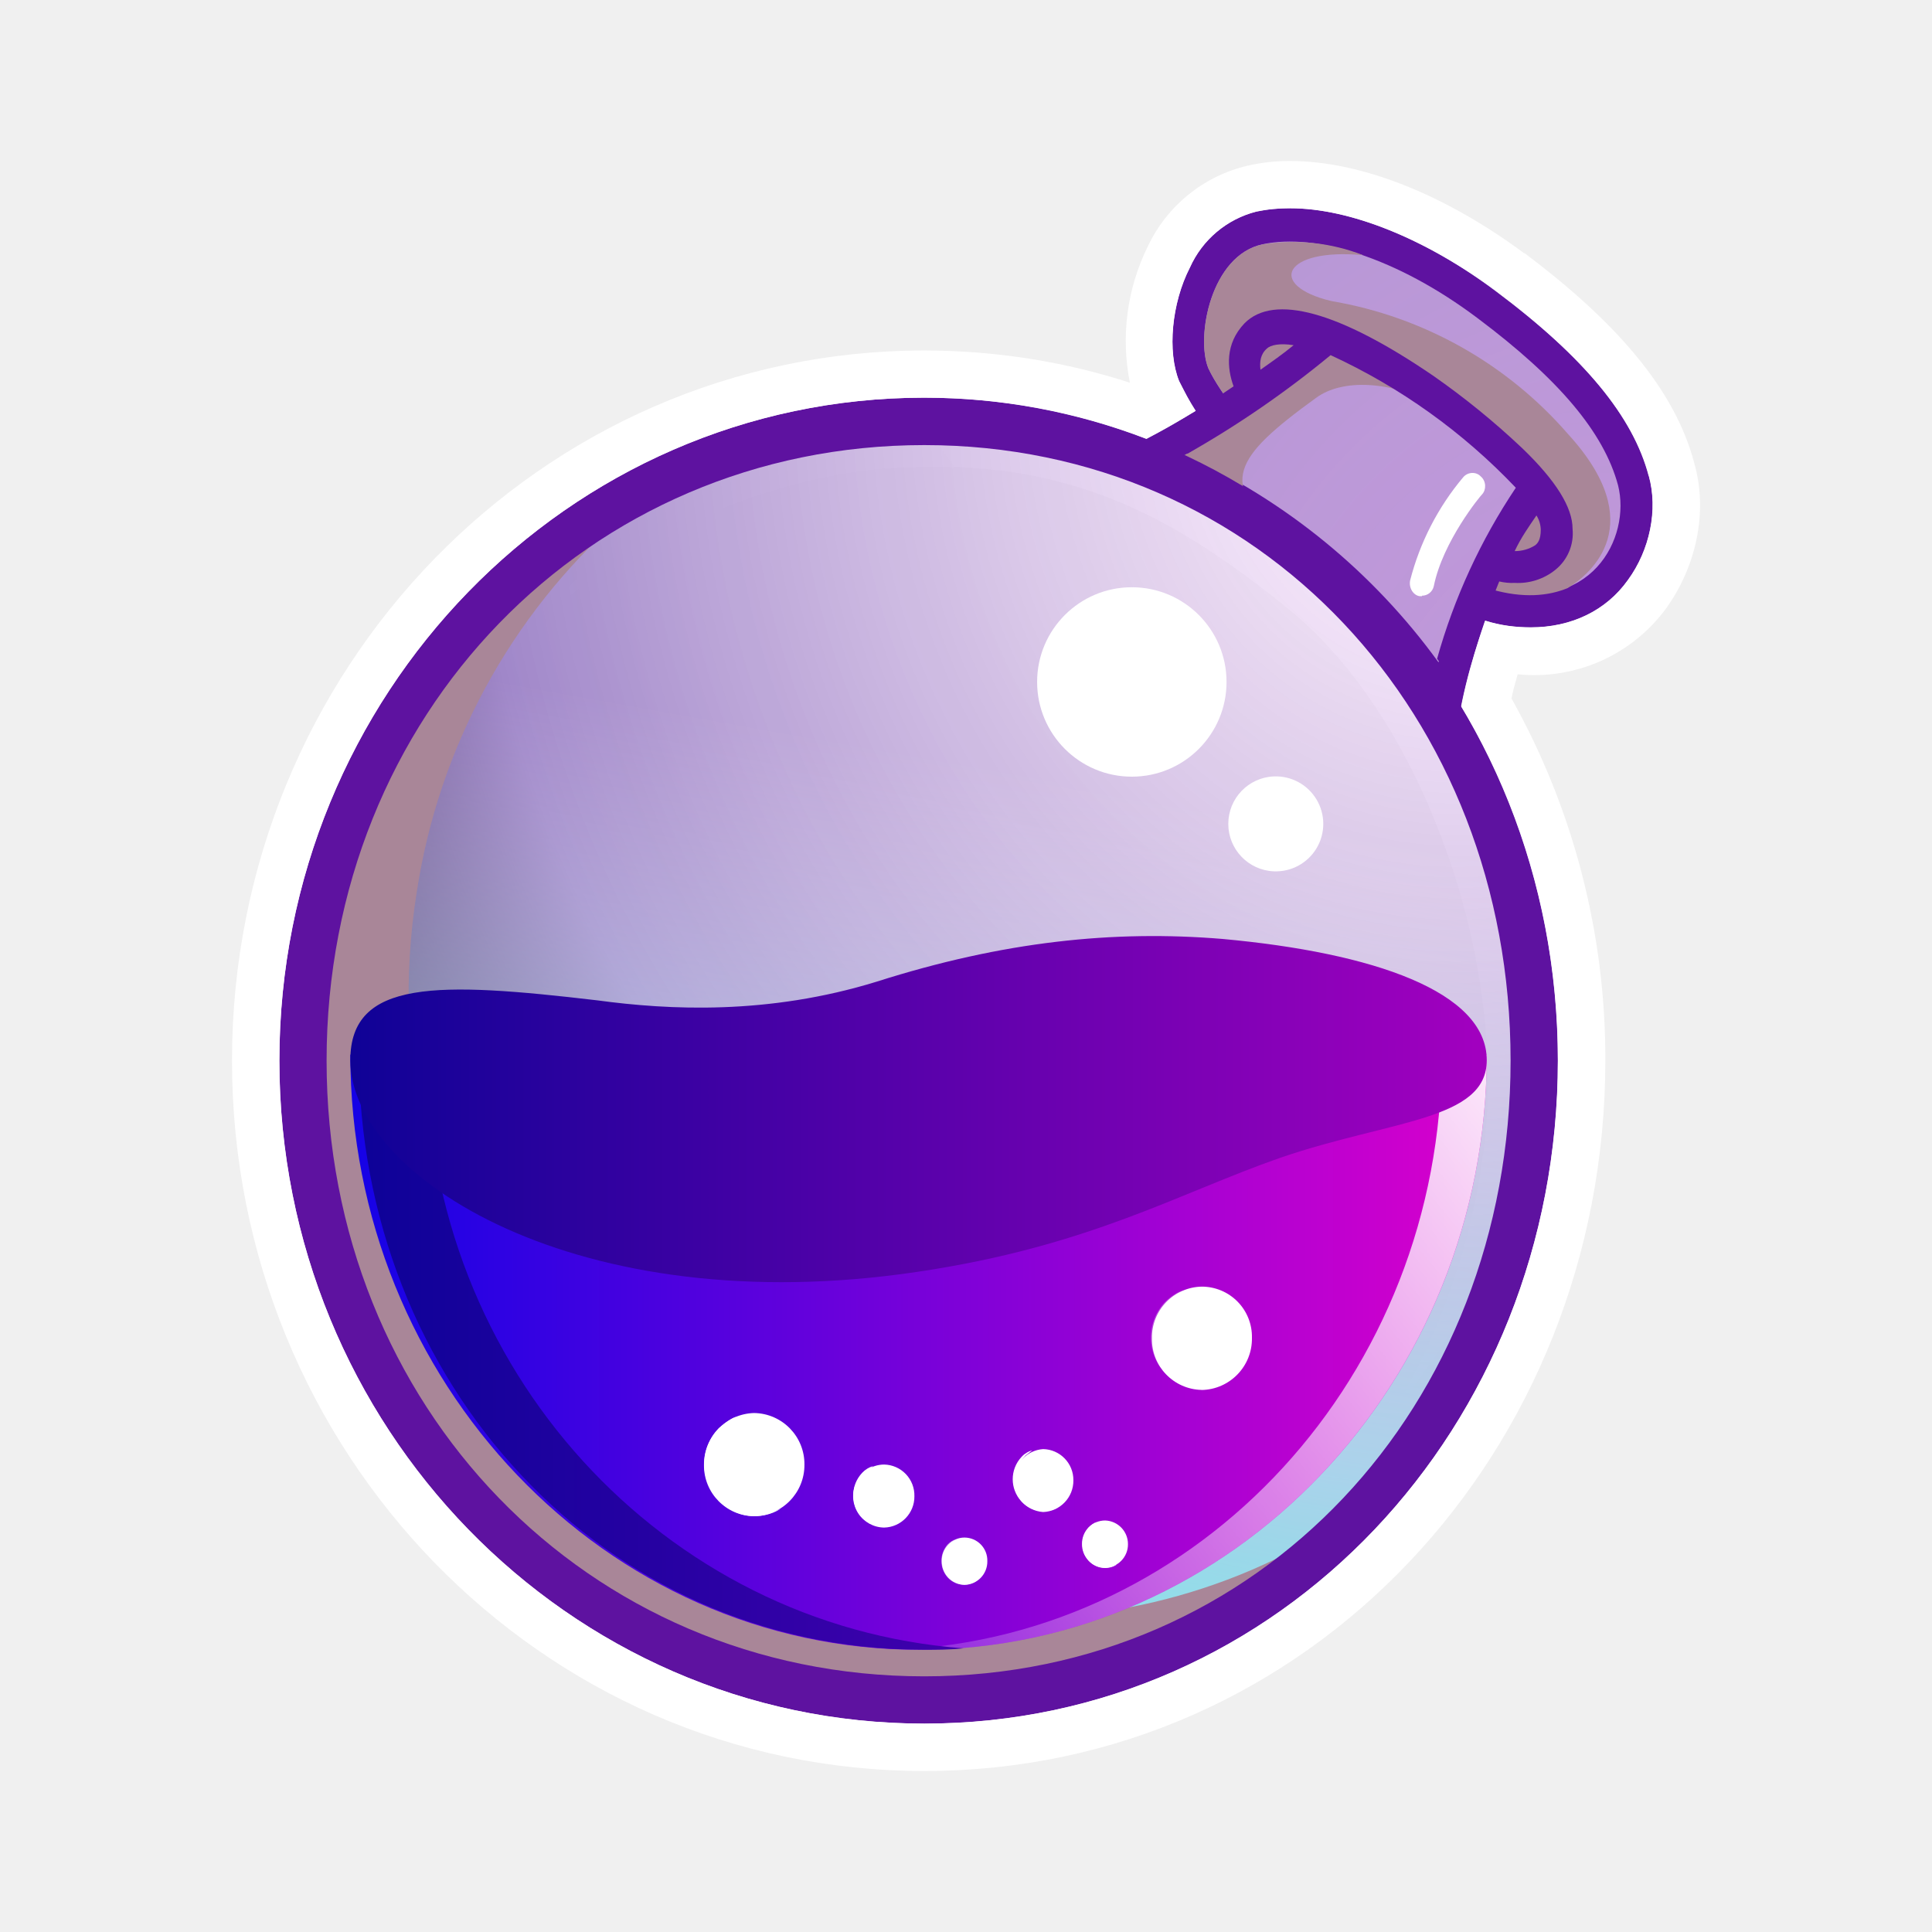
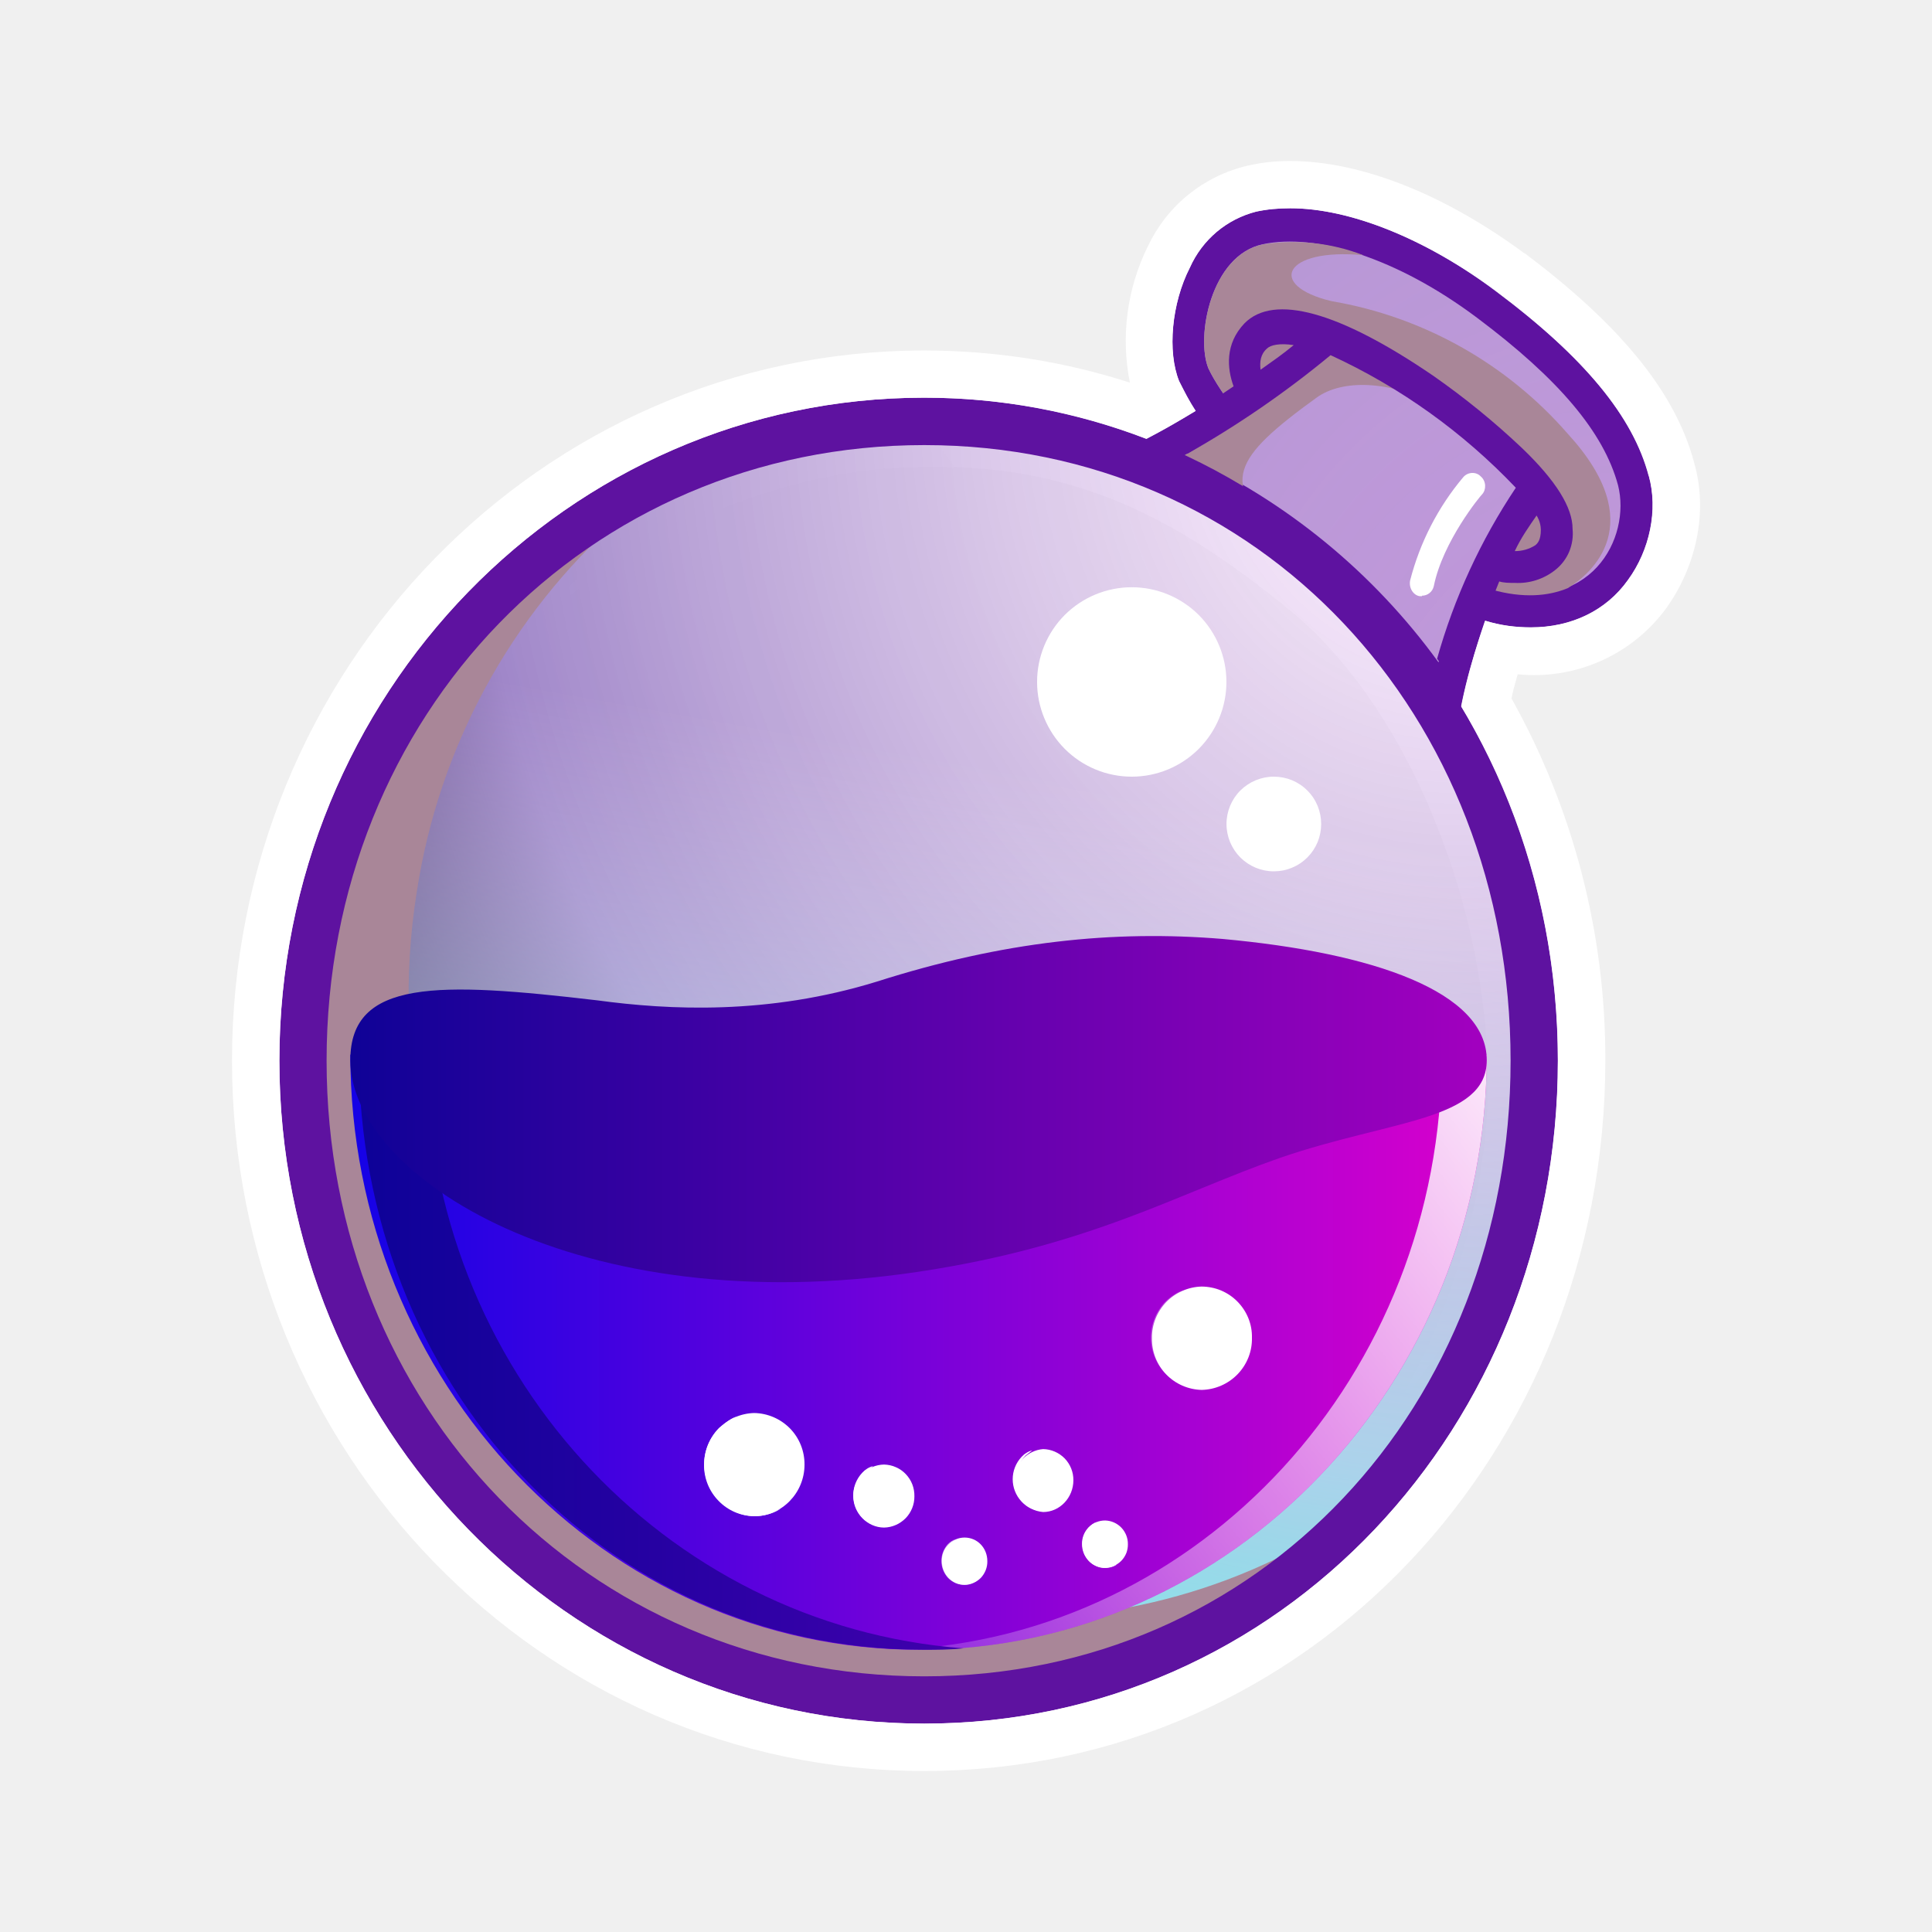
- <svg xmlns="http://www.w3.org/2000/svg" width="24" height="24" fill="none" viewBox="0 0 24 24">
-   <path fill="url(#osmosis__a)" d="M12.689 5.499A7.37 7.37 0 0 0 7.406 6.61l-.054.059c.59-.366 1.436-.688 1.436-.688-2.193 1.312-2.87 2.8-2.87 2.8.852-1.7 3.353-2.895 5.317-2.977 1.965-.083 3.248.512 4.824 1.806 1.564 1.312 2.511 3.982 2.418 6.1-.082 2.118-1.165 3.83-1.165 3.83a10.2 10.2 0 0 0 1.477-2.453c.059-.219.105-.44.134-.682.677-4.236-2.11-8.224-6.234-8.907" />
-   <path fill="#5E12A0" d="M20.481 5.917c-.193-.741-.8-1.477-1.894-2.295-.883-.664-1.823-1.035-2.559-1.035-.153 0-.288.012-.424.041a1.24 1.24 0 0 0-.823.695c-.23.446-.282 1.046-.135 1.41.06.106.117.248.206.371-.718.448-1.124.571-1.176.59a8.07 8.07 0 0 1 4.393 3.716l.013-.17c.041-.459.175-.988.37-1.53.188.06.376.083.564.083.5 0 .935-.206 1.207-.589.27-.37.376-.87.258-1.294z" />
-   <path fill="url(#osmosis__b)" d="M18.529 7.305c1.235.352 1.736-.624 1.571-1.277-.177-.659-.74-1.323-1.747-2.077-1-.752-2.012-1.058-2.665-.917-.647.135-.835 1.153-.677 1.54.071.154.218.378.424.632-.26.176-.507.316-.706.446a8 8 0 0 1 3.141 2.576q.138-.513.353-1 .157.021.306.077" />
-   <path fill="url(#osmosis__c)" d="M11.482 20.953c4.177 0 7.565-3.482 7.565-7.783 0-4.295-3.388-7.782-7.565-7.782-4.176 0-7.564 3.482-7.564 7.782 0 4.295 3.388 7.783 7.564 7.783" />
-   <path fill="#A98698" d="M19.476 5.389A5 5 0 0 0 16.54 3.74c-.812-.193-.594-.664.394-.57a2.4 2.4 0 0 0-1.248-.135c-.646.134-.834 1.153-.676 1.54.071.154.218.377.424.631q-.457.309-.942.57a6.2 6.2 0 0 1 1.413.888c-.76-.664-.595-.97.447-1.724.323-.235.917-.211 1.47.082.559.296 1.207 1.03 1.207 1.03l-.618 1.23.117.04c.393.112.706.083.947-.017.288-.177 1.03-.793 0-1.917" />
-   <path fill="#5E12A0" d="M16.53 4.412a7.5 7.5 0 0 1 2.3 1.647 7.4 7.4 0 0 0-.978 2.124l.295.417c.1-.347.265-.86.477-1.377a.7.7 0 0 0 .193.018c.181.01.36-.047.501-.16a.58.58 0 0 0 .217-.511q.001-.399-.623-1a9.6 9.6 0 0 0-1.112-.905c-1.165-.795-1.976-1.019-2.341-.648-.242.254-.217.558-.135.782-.43.295-.8.507-1.042.648.165.052.312.117.471.188a12.4 12.4 0 0 0 1.776-1.223m2.558 1.992a.35.35 0 0 1 .053.177c0 .129-.041.17-.07.193a.47.47 0 0 1-.254.072c.077-.165.177-.306.27-.442M15.74 4.328c.042-.04.153-.068.33-.04-.136.112-.27.205-.412.305-.012-.099 0-.195.082-.265" />
-   <path fill="url(#osmosis__d)" d="M11.482 20.953c4.177 0 7.565-3.482 7.565-7.782 0-4.295-3.388-7.642-7.565-7.642-4.176 0-7.564 3.341-7.564 7.642 0 4.294 3.388 7.782 7.564 7.782" />
-   <path fill="#A98698" d="M11.43 20c-4.13-.676-6.93-4.67-6.253-8.918a7.76 7.76 0 0 1 2.517-4.636 7.77 7.77 0 0 0-3.682 5.484c-.665 4.247 2.135 8.24 6.253 8.923 2.294.394 4.517-.347 6.154-1.794a7.4 7.4 0 0 1-4.99.942" />
-   <path fill="url(#osmosis__e)" d="M18.469 13.1c0 4.076-3.159 7.394-7.053 7.394-3.888 0-7.064-3.32-7.064-7.394z" />
-   <path fill="url(#osmosis__f)" d="M17.91 13.1c0 3.98-2.998 7.233-6.77 7.394h.277c3.894 0 7.052-3.32 7.052-7.394z" />
-   <path fill="url(#osmosis__g)" d="M4.458 13.1c0 4.076 3.047 7.394 7.011 7.394.177 0 .337 0 .501-.018-3.724-.277-6.67-3.477-6.67-7.376z" />
-   <path fill="url(#osmosis__h)" d="M18.469 13.17c0-.852-1.411-1.335-3.282-1.506-1.354-.112-2.723.03-4.295.53-1.352.417-2.582.353-3.47.233-1.982-.233-3.07-.263-3.07.742 0 1.448 2.823 3.26 7.046 2.63 2.142-.318 3.241-.976 4.507-1.417 1.37-.47 2.564-.46 2.564-1.212" />
-   <path fill="#fff" d="M14.06 9.648a1.176 1.176 0 1 0 0-2.353 1.176 1.176 0 0 0 0 2.353m1.764 1.176a.59.59 0 1 0 0-1.179.59.59 0 0 0 0 1.179" />
-   <path fill="url(#osmosis__i)" d="M17.664 7.406h-.03c-.076-.012-.135-.1-.117-.195.12-.47.346-.91.659-1.282.059-.07.164-.07.218-.011.07.059.07.165.018.222-.018.014-.489.584-.601 1.142a.15.15 0 0 1-.147.118z" />
-   <path fill="#fff" d="M10.983 18.976a.385.385 0 0 0 .376-.389.384.384 0 0 0-.376-.394.385.385 0 0 0-.356.245.39.39 0 0 0 .355.538" />
-   <path fill="#fff" d="M10.764 18.836a.406.406 0 0 1 0-.554l.082-.07a.3.3 0 0 0-.135.083.405.405 0 0 0 0 .558.384.384 0 0 0 .459.065.37.37 0 0 1-.412-.082zm.352-.366a.08.08 0 0 0 .076-.05.082.082 0 0 0-.06-.113.082.082 0 0 0-.098.08c0 .05.036.09.082.09zm1.842.313a.39.39 0 0 0 .376-.395.384.384 0 0 0-.376-.387.392.392 0 0 0 0 .782" />
-   <path fill="#fff" d="M12.74 18.647a.406.406 0 0 1 0-.566l.083-.064a.27.27 0 0 0-.134.082.406.406 0 0 0 0 .553.37.37 0 0 0 .458.072.37.37 0 0 1-.412-.083zm.354-.371c.04 0 .077-.036.077-.082a.08.08 0 0 0-.022-.057.08.08 0 0 0-.055-.027.08.08 0 0 0-.083.082c0 .048.036.084.083.084m-1.112 1.412a.29.29 0 0 0 .283-.295.285.285 0 0 0-.283-.293.27.27 0 0 0-.202.089.28.28 0 0 0-.08.206.29.29 0 0 0 .282.293" />
-   <path fill="url(#osmosis__j)" d="M11.823 19.576a.31.31 0 0 1 0-.418c.01-.018.034-.03.052-.04a.3.3 0 0 0-.1.064.31.31 0 0 0 0 .417.274.274 0 0 0 .352.041.29.29 0 0 1-.311-.064z" />
-   <path fill="#fff" d="M13.729 19.475a.29.29 0 0 0 .283-.294.293.293 0 0 0-.283-.293.287.287 0 0 0-.288.293.29.29 0 0 0 .288.294" />
-   <path fill="#fff" d="M13.564 19.365a.315.315 0 0 1 0-.412.3.3 0 0 1 .059-.047.3.3 0 0 0-.1.069.316.316 0 0 0 0 .412.275.275 0 0 0 .353.048.29.29 0 0 1-.312-.07m.26-.278a.06.06 0 0 0 .035-.1.06.06 0 0 0-.043-.018.06.06 0 0 0-.047.06c0 .035.024.058.054.058m-4.455-.252a.636.636 0 0 0 .625-.641.635.635 0 0 0-.625-.641.64.64 0 0 0-.623.646.63.63 0 0 0 .623.636" />
-   <path fill="#fff" d="M9.016 18.601a.645.645 0 0 1 0-.906.6.6 0 0 1 .136-.1c-.082.029-.147.088-.218.142a.645.645 0 0 0 0 .906.61.61 0 0 0 .764.1.59.59 0 0 1-.682-.142m.571-.6a.137.137 0 0 0 .136-.14.13.13 0 0 0-.039-.098.13.13 0 0 0-.097-.039.13.13 0 0 0-.126.084.1.1 0 0 0-.01.052c0 .082.06.142.136.142m5.34-.735a.637.637 0 0 0 .625-.648.623.623 0 0 0-.624-.636.63.63 0 0 0-.618.643.63.63 0 0 0 .618.64" />
-   <path fill="url(#osmosis__k)" d="M14.565 17.023a.646.646 0 0 1 0-.9.6.6 0 0 1 .135-.1.7.7 0 0 0-.217.14.645.645 0 0 0 0 .906.616.616 0 0 0 .764.095.59.59 0 0 1-.682-.141" />
-   <path fill="#fff" d="M15.147 16.43c.077 0 .136-.06.136-.142a.14.14 0 0 0-.039-.1.14.14 0 0 0-.097-.041.135.135 0 0 0-.136.14.14.14 0 0 0 .038.1.14.14 0 0 0 .098.042" />
-   <path fill="#5E12A0" d="M11.482 4.94c-4.424 0-8.012 3.689-8.012 8.236s3.588 8.236 8.012 8.236c4.423 0 7.87-3.689 7.87-8.236s-3.459-8.236-7.87-8.236m0 15.884c-4.188 0-7.425-3.353-7.425-7.648S7.3 5.529 11.482 5.529c4.176 0 7.283 3.354 7.283 7.647 0 4.295-3.119 7.648-7.283 7.648" />
-   <path fill="#fff" d="M18.941 3.146c1.119.842 1.866 1.683 2.107 2.612.176.618.011 1.295-.347 1.794a2.03 2.03 0 0 1-1.848.824c-.029.105-.059.206-.077.3a9.15 9.15 0 0 1 1.166 4.5c0 4.848-3.683 8.824-8.46 8.824-4.764 0-8.6-3.965-8.6-8.824 0-4.86 3.836-8.822 8.6-8.822.894 0 1.753.141 2.554.4a2.65 2.65 0 0 1 .223-1.694 1.83 1.83 0 0 1 1.236-1.001 2.3 2.3 0 0 1 .53-.059c.922 0 1.976.453 2.91 1.147zm-4.159.177c-.229.446-.281 1.046-.134 1.411q.093.192.206.37-.303.182-.613.348a7.7 7.7 0 0 0-2.764-.512c-4.418 0-8.006 3.688-8.006 8.236 0 4.547 3.588 8.235 8.012 8.235 4.423 0 7.87-3.688 7.87-8.235 0-1.617-.435-3.13-1.2-4.4.065-.336.17-.7.294-1.065.195.06.383.083.571.083.5 0 .935-.206 1.206-.59.27-.37.377-.87.259-1.293-.194-.735-.8-1.47-1.895-2.294-.882-.653-1.822-1.03-2.558-1.03a2 2 0 0 0-.424.042 1.24 1.24 0 0 0-.824.694" />
+ <svg xmlns="http://www.w3.org/2000/svg" width="24" height="24" viewBox="0 0 24 24" fill="none">
+   <path d="M12.689 5.499C10.851 5.188 8.963 5.585 7.406 6.611L7.352 6.67C7.941 6.304 8.788 5.982 8.788 5.982C6.595 7.294 5.918 8.782 5.918 8.782C6.77 7.081 9.271 5.887 11.235 5.805C13.2 5.722 14.483 6.317 16.059 7.611C17.623 8.923 18.57 11.593 18.477 13.711C18.395 15.829 17.312 17.541 17.312 17.541C17.918 16.797 18.415 15.971 18.789 15.088C18.848 14.869 18.895 14.647 18.923 14.405C19.6 10.17 16.812 6.182 12.689 5.499Z" fill="url(#paint0_linear_376_10650)" />
+   <path d="M20.481 5.917C20.288 5.176 19.681 4.44 18.587 3.622C17.704 2.958 16.764 2.587 16.028 2.587C15.875 2.587 15.74 2.599 15.604 2.628C15.424 2.674 15.255 2.761 15.113 2.881C14.97 3.001 14.857 3.152 14.781 3.323C14.552 3.769 14.499 4.369 14.646 4.734C14.705 4.839 14.763 4.981 14.852 5.104C14.134 5.552 13.728 5.675 13.676 5.693C15.547 6.35 17.111 7.673 18.069 9.41L18.082 9.24C18.123 8.781 18.258 8.252 18.452 7.711C18.64 7.77 18.828 7.793 19.017 7.793C19.516 7.793 19.951 7.587 20.223 7.204C20.493 6.834 20.599 6.334 20.481 5.91V5.917Z" fill="#5E12A0" />
+   <path d="M18.529 7.305C19.764 7.657 20.265 6.681 20.1 6.028C19.923 5.369 19.359 4.705 18.353 3.951C17.352 3.199 16.341 2.893 15.688 3.034C15.041 3.169 14.853 4.187 15.011 4.575C15.082 4.728 15.229 4.952 15.435 5.206C15.176 5.382 14.928 5.522 14.729 5.652C15.98 6.226 17.062 7.114 17.87 8.228C17.962 7.886 18.08 7.552 18.223 7.228C18.327 7.242 18.43 7.267 18.529 7.305Z" fill="url(#paint1_radial_376_10650)" />
+   <path d="M11.482 20.953C15.659 20.953 19.047 17.471 19.047 13.17C19.047 8.875 15.659 5.388 11.482 5.388C7.306 5.388 3.918 8.87 3.918 13.17C3.918 17.465 7.306 20.953 11.482 20.953Z" fill="url(#paint2_radial_376_10650)" />
+   <path d="M19.476 5.389C18.717 4.517 17.68 3.935 16.541 3.741C15.729 3.548 15.947 3.077 16.935 3.17C16.538 3.016 16.108 2.97 15.687 3.036C15.041 3.17 14.853 4.189 15.011 4.576C15.082 4.73 15.229 4.953 15.435 5.207C15.131 5.413 14.816 5.603 14.493 5.777C15.001 6.008 15.477 6.307 15.906 6.665C15.146 6.001 15.311 5.695 16.353 4.941C16.676 4.706 17.27 4.73 17.823 5.023C18.382 5.319 19.03 6.053 19.03 6.053L18.412 7.283L18.529 7.324C18.922 7.435 19.235 7.406 19.476 7.306C19.764 7.129 20.505 6.513 19.476 5.389Z" fill="#A98698" />
+   <path d="M16.529 4.412C17.394 4.81 18.174 5.369 18.83 6.059C18.394 6.711 18.064 7.428 17.852 8.183L18.147 8.6C18.248 8.253 18.412 7.741 18.624 7.223C18.683 7.241 18.747 7.241 18.817 7.241C18.998 7.251 19.176 7.194 19.318 7.082C19.395 7.022 19.455 6.943 19.493 6.854C19.53 6.764 19.545 6.667 19.535 6.57C19.536 6.304 19.328 5.971 18.912 5.571C18.564 5.241 18.193 4.939 17.8 4.665C16.635 3.87 15.824 3.646 15.459 4.017C15.217 4.271 15.242 4.575 15.324 4.799C14.894 5.094 14.524 5.306 14.282 5.447C14.447 5.499 14.594 5.564 14.753 5.635C15.38 5.28 15.974 4.871 16.529 4.412ZM19.088 6.404C19.129 6.468 19.141 6.54 19.141 6.581C19.141 6.71 19.1 6.751 19.071 6.774C18.995 6.822 18.907 6.847 18.817 6.846C18.894 6.681 18.994 6.54 19.088 6.404ZM15.741 4.328C15.783 4.287 15.894 4.26 16.071 4.287C15.935 4.4 15.8 4.493 15.659 4.593C15.647 4.494 15.659 4.398 15.741 4.328Z" fill="#5E12A0" />
+   <path d="M11.482 20.953C15.659 20.953 19.047 17.471 19.047 13.171C19.047 8.876 15.659 5.529 11.482 5.529C7.306 5.529 3.918 8.87 3.918 13.171C3.918 17.465 7.306 20.953 11.482 20.953Z" fill="url(#paint3_linear_376_10650)" />
+   <path d="M11.429 20.001C7.3 19.324 4.5 15.33 5.177 11.082C5.449 9.29 6.339 7.65 7.694 6.446C6.715 7.034 5.878 7.829 5.241 8.777C4.605 9.725 4.185 10.801 4.012 11.93C3.347 16.177 6.147 20.171 10.265 20.853C12.559 21.247 14.782 20.506 16.419 19.059C14.918 19.951 13.151 20.284 11.429 20.001Z" fill="#A98698" />
+   <path d="M18.469 13.1C18.469 17.176 15.31 20.494 11.416 20.494C7.528 20.494 4.352 17.175 4.352 13.1H18.469Z" fill="url(#paint4_linear_376_10650)" />
+   <path d="M17.911 13.1C17.911 17.08 14.912 20.333 11.14 20.494H11.417C15.311 20.494 18.469 17.175 18.469 13.1H17.911Z" fill="url(#paint5_linear_376_10650)" />
+   <path d="M4.458 13.1C4.458 17.176 7.505 20.494 11.469 20.494C11.646 20.494 11.806 20.494 11.97 20.476C8.246 20.199 5.299 16.999 5.299 13.1H4.458Z" fill="url(#paint6_linear_376_10650)" />
+   <path d="M18.469 13.17C18.469 12.318 17.058 11.835 15.187 11.664C13.833 11.552 12.464 11.693 10.892 12.194C9.54 12.611 8.31 12.547 7.422 12.427C5.44 12.194 4.352 12.164 4.352 13.169C4.352 14.617 7.175 16.428 11.398 15.8C13.54 15.481 14.639 14.823 15.905 14.382C17.274 13.911 18.469 13.922 18.469 13.17Z" fill="url(#paint7_linear_376_10650)" />
+   <path d="M14.059 9.648C14.371 9.648 14.67 9.524 14.891 9.303C15.111 9.082 15.235 8.783 15.235 8.471C15.235 8.159 15.111 7.86 14.891 7.639C14.67 7.419 14.371 7.295 14.059 7.295C13.747 7.295 13.448 7.419 13.227 7.639C13.007 7.86 12.883 8.159 12.883 8.471C12.883 8.783 13.007 9.082 13.227 9.303C13.448 9.524 13.747 9.648 14.059 9.648ZM15.824 10.824C15.902 10.824 15.978 10.809 16.049 10.779C16.121 10.75 16.186 10.706 16.24 10.652C16.295 10.597 16.338 10.532 16.368 10.461C16.397 10.389 16.412 10.313 16.412 10.236C16.412 10.159 16.397 10.082 16.368 10.011C16.338 9.939 16.295 9.874 16.24 9.82C16.186 9.765 16.121 9.722 16.049 9.692C15.978 9.663 15.902 9.648 15.824 9.648C15.668 9.648 15.519 9.71 15.408 9.82C15.298 9.93 15.236 10.08 15.236 10.236C15.236 10.392 15.298 10.541 15.408 10.652C15.519 10.762 15.668 10.824 15.824 10.824Z" fill="white" />
+   <path d="M17.664 7.406H17.635C17.558 7.394 17.499 7.306 17.517 7.211C17.638 6.74 17.863 6.301 18.176 5.929C18.235 5.859 18.34 5.859 18.394 5.918C18.464 5.977 18.464 6.083 18.412 6.14C18.394 6.154 17.923 6.724 17.811 7.282C17.803 7.316 17.785 7.346 17.758 7.367C17.731 7.389 17.698 7.4 17.664 7.4V7.406Z" fill="url(#paint8_linear_376_10650)" />
+   <path d="M10.983 18.976C11.084 18.974 11.18 18.931 11.251 18.859C11.321 18.786 11.36 18.689 11.359 18.587C11.36 18.537 11.351 18.486 11.333 18.439C11.315 18.392 11.287 18.349 11.252 18.312C11.218 18.276 11.176 18.246 11.129 18.226C11.083 18.205 11.033 18.195 10.983 18.193C10.931 18.194 10.881 18.205 10.834 18.225C10.788 18.245 10.745 18.274 10.71 18.311C10.674 18.348 10.646 18.391 10.627 18.438C10.608 18.486 10.599 18.536 10.6 18.587C10.6 18.799 10.777 18.976 10.983 18.976Z" fill="white" />
+   <path d="M10.764 18.835C10.694 18.76 10.655 18.662 10.655 18.559C10.655 18.456 10.694 18.358 10.764 18.282L10.846 18.212C10.794 18.226 10.747 18.255 10.711 18.295C10.64 18.37 10.6 18.47 10.6 18.574C10.6 18.678 10.64 18.778 10.711 18.853C10.77 18.913 10.847 18.951 10.93 18.962C11.012 18.974 11.097 18.958 11.17 18.918C11.101 18.947 11.025 18.955 10.951 18.941C10.878 18.926 10.81 18.889 10.758 18.835H10.764ZM11.116 18.47C11.133 18.47 11.149 18.466 11.162 18.456C11.175 18.448 11.186 18.435 11.192 18.42C11.199 18.404 11.2 18.388 11.197 18.372C11.194 18.356 11.186 18.341 11.175 18.33C11.163 18.318 11.148 18.311 11.132 18.307C11.116 18.304 11.1 18.306 11.085 18.312C11.07 18.318 11.057 18.329 11.048 18.342C11.039 18.356 11.034 18.372 11.034 18.388C11.034 18.436 11.07 18.477 11.116 18.477V18.47ZM12.958 18.783C13.164 18.783 13.334 18.605 13.334 18.388C13.335 18.287 13.296 18.19 13.226 18.117C13.155 18.045 13.059 18.003 12.958 18.001C12.86 18.009 12.769 18.054 12.702 18.126C12.635 18.199 12.598 18.294 12.598 18.392C12.598 18.491 12.635 18.585 12.702 18.658C12.769 18.73 12.86 18.775 12.958 18.783Z" fill="white" />
+   <path d="M12.741 18.647C12.668 18.571 12.626 18.469 12.626 18.364C12.626 18.258 12.668 18.157 12.741 18.081L12.823 18.017C12.771 18.03 12.725 18.059 12.689 18.099C12.619 18.174 12.58 18.273 12.58 18.375C12.58 18.478 12.619 18.577 12.689 18.652C12.746 18.714 12.822 18.756 12.905 18.768C12.989 18.781 13.074 18.765 13.147 18.724C13.078 18.753 13.002 18.761 12.928 18.746C12.855 18.732 12.788 18.695 12.735 18.641L12.741 18.647ZM13.094 18.276C13.135 18.276 13.171 18.24 13.171 18.194C13.171 18.173 13.163 18.153 13.149 18.137C13.134 18.122 13.115 18.112 13.094 18.11C13.072 18.11 13.051 18.119 13.036 18.134C13.02 18.149 13.011 18.171 13.011 18.192C13.011 18.24 13.047 18.276 13.094 18.276ZM11.982 19.688C12.02 19.688 12.057 19.68 12.092 19.664C12.127 19.649 12.158 19.627 12.185 19.6C12.211 19.572 12.231 19.54 12.245 19.505C12.259 19.469 12.266 19.431 12.265 19.393C12.265 19.229 12.141 19.1 11.982 19.1C11.944 19.1 11.906 19.108 11.872 19.123C11.837 19.138 11.806 19.161 11.78 19.189C11.753 19.216 11.732 19.248 11.719 19.283C11.705 19.319 11.699 19.357 11.7 19.395C11.7 19.552 11.824 19.688 11.982 19.688Z" fill="white" />
+   <path d="M11.822 19.576C11.771 19.518 11.742 19.444 11.742 19.367C11.742 19.29 11.771 19.216 11.822 19.158C11.834 19.14 11.857 19.128 11.875 19.117C11.837 19.131 11.803 19.153 11.774 19.182C11.723 19.239 11.694 19.313 11.694 19.39C11.694 19.467 11.723 19.542 11.774 19.599C11.819 19.646 11.879 19.677 11.943 19.684C12.008 19.692 12.073 19.676 12.127 19.64C12.075 19.661 12.017 19.666 11.962 19.655C11.906 19.643 11.855 19.616 11.816 19.576H11.822Z" fill="url(#paint9_linear_376_10650)" />
+   <path d="M13.729 19.475C13.767 19.474 13.804 19.466 13.839 19.451C13.873 19.436 13.905 19.414 13.931 19.387C13.957 19.36 13.978 19.327 13.992 19.292C14.005 19.257 14.012 19.219 14.011 19.181C14.012 19.105 13.982 19.032 13.93 18.977C13.877 18.922 13.805 18.89 13.729 18.888C13.69 18.888 13.652 18.895 13.617 18.91C13.582 18.925 13.55 18.947 13.523 18.974C13.496 19.001 13.475 19.034 13.461 19.069C13.447 19.105 13.44 19.143 13.441 19.181C13.441 19.346 13.569 19.475 13.729 19.475Z" fill="white" />
+   <path d="M13.564 19.365C13.515 19.307 13.488 19.234 13.488 19.159C13.488 19.083 13.515 19.01 13.564 18.953C13.581 18.935 13.601 18.919 13.623 18.906C13.585 18.921 13.551 18.945 13.523 18.975C13.473 19.032 13.446 19.105 13.446 19.181C13.446 19.256 13.473 19.329 13.523 19.387C13.566 19.435 13.626 19.467 13.69 19.476C13.755 19.484 13.821 19.47 13.876 19.435C13.822 19.455 13.765 19.459 13.709 19.447C13.654 19.434 13.603 19.406 13.564 19.365ZM13.823 19.087C13.838 19.086 13.851 19.079 13.861 19.068C13.87 19.057 13.876 19.043 13.876 19.028C13.876 19.013 13.869 18.998 13.858 18.986C13.847 18.976 13.832 18.969 13.816 18.969C13.803 18.972 13.791 18.98 13.782 18.991C13.774 19.002 13.769 19.016 13.77 19.03C13.77 19.064 13.793 19.087 13.823 19.087ZM9.369 18.835C9.711 18.835 9.994 18.547 9.994 18.194C9.995 18.026 9.931 17.865 9.814 17.745C9.696 17.625 9.537 17.556 9.369 17.553C9.201 17.557 9.042 17.628 8.926 17.749C8.809 17.869 8.745 18.031 8.746 18.199C8.745 18.366 8.81 18.526 8.927 18.645C9.043 18.765 9.202 18.832 9.369 18.835Z" fill="white" />
+   <path d="M9.016 18.601C8.897 18.481 8.83 18.318 8.83 18.148C8.83 17.979 8.897 17.816 9.016 17.695C9.056 17.655 9.102 17.621 9.152 17.595C9.07 17.624 9.005 17.683 8.934 17.737C8.815 17.857 8.748 18.02 8.748 18.19C8.748 18.359 8.815 18.522 8.934 18.642C9.14 18.854 9.451 18.895 9.698 18.743C9.584 18.795 9.457 18.809 9.334 18.784C9.211 18.758 9.1 18.694 9.016 18.601ZM9.587 18.002C9.605 18.001 9.624 17.997 9.64 17.99C9.657 17.983 9.672 17.973 9.685 17.959C9.698 17.946 9.707 17.931 9.714 17.914C9.721 17.896 9.724 17.878 9.723 17.86C9.723 17.842 9.72 17.824 9.713 17.808C9.707 17.791 9.697 17.776 9.684 17.763C9.671 17.75 9.656 17.741 9.64 17.734C9.623 17.727 9.605 17.724 9.587 17.724C9.569 17.724 9.551 17.727 9.535 17.734C9.518 17.741 9.503 17.75 9.49 17.763C9.478 17.776 9.468 17.791 9.461 17.808C9.454 17.824 9.451 17.842 9.451 17.86C9.451 17.942 9.51 18.002 9.587 18.002ZM14.928 17.266C15.097 17.262 15.257 17.192 15.374 17.071C15.491 16.95 15.556 16.787 15.552 16.618C15.554 16.535 15.539 16.453 15.508 16.376C15.477 16.299 15.431 16.229 15.373 16.17C15.315 16.11 15.246 16.064 15.169 16.031C15.093 15.999 15.011 15.983 14.928 15.982C14.761 15.986 14.602 16.056 14.486 16.176C14.371 16.297 14.307 16.458 14.31 16.625C14.308 16.792 14.371 16.953 14.487 17.073C14.603 17.193 14.761 17.262 14.928 17.266Z" fill="white" />
+   <path d="M14.565 17.023C14.448 16.902 14.382 16.741 14.382 16.573C14.382 16.404 14.448 16.243 14.565 16.122C14.604 16.083 14.65 16.049 14.7 16.023C14.619 16.056 14.545 16.104 14.483 16.163C14.364 16.284 14.297 16.447 14.297 16.616C14.297 16.786 14.364 16.949 14.483 17.069C14.688 17.275 15 17.316 15.247 17.164C15.133 17.216 15.005 17.23 14.883 17.205C14.76 17.179 14.649 17.116 14.565 17.023Z" fill="url(#paint10_linear_376_10650)" />
+   <path d="M15.147 16.429C15.224 16.429 15.283 16.37 15.283 16.288C15.283 16.27 15.28 16.252 15.274 16.234C15.267 16.217 15.257 16.202 15.244 16.189C15.232 16.175 15.217 16.165 15.2 16.158C15.183 16.151 15.165 16.147 15.147 16.146C15.07 16.146 15.011 16.206 15.011 16.288C15.01 16.306 15.013 16.324 15.02 16.341C15.027 16.358 15.036 16.374 15.049 16.387C15.062 16.4 15.077 16.411 15.094 16.418C15.111 16.425 15.128 16.429 15.147 16.429Z" fill="white" />
+   <path d="M11.482 4.94C7.058 4.94 3.47 8.629 3.47 13.176C3.47 17.723 7.058 21.412 11.482 21.412C15.905 21.412 19.352 17.723 19.352 13.176C19.352 8.629 15.893 4.94 11.482 4.94ZM11.482 20.824C7.294 20.824 4.057 17.471 4.057 13.176C4.057 8.881 7.299 5.529 11.482 5.529C15.658 5.529 18.765 8.883 18.765 13.176C18.765 17.471 15.646 20.824 11.482 20.824Z" fill="#5E12A0" />
+   <path d="M18.941 3.146C20.06 3.988 20.806 4.829 21.048 5.758C21.224 6.376 21.059 7.053 20.701 7.552C20.492 7.839 20.211 8.066 19.887 8.21C19.563 8.355 19.206 8.412 18.853 8.376C18.825 8.481 18.794 8.582 18.776 8.676C19.545 10.05 19.947 11.6 19.942 13.176C19.942 18.024 16.259 22 11.482 22C6.718 22 2.882 18.035 2.882 13.176C2.882 8.317 6.718 4.354 11.482 4.354C12.376 4.354 13.235 4.495 14.036 4.753C13.921 4.18 14 3.584 14.259 3.06C14.377 2.811 14.548 2.591 14.762 2.418C14.976 2.245 15.226 2.122 15.495 2.059C15.67 2.018 15.842 2 16.024 2C16.947 2 18.001 2.453 18.936 3.147L18.941 3.146ZM14.782 3.323C14.553 3.769 14.501 4.369 14.648 4.734C14.71 4.862 14.778 4.986 14.854 5.105C14.652 5.226 14.448 5.341 14.241 5.452C13.359 5.113 12.422 4.939 11.477 4.94C7.059 4.94 3.471 8.628 3.471 13.176C3.471 17.723 7.059 21.411 11.482 21.411C15.906 21.411 19.353 17.723 19.353 13.176C19.353 11.559 18.918 10.046 18.153 8.776C18.218 8.44 18.323 8.076 18.447 7.711C18.642 7.77 18.83 7.794 19.018 7.794C19.518 7.794 19.953 7.588 20.224 7.205C20.495 6.834 20.601 6.335 20.483 5.911C20.289 5.176 19.682 4.44 18.588 3.617C17.706 2.964 16.766 2.587 16.03 2.587C15.876 2.587 15.742 2.6 15.606 2.629C15.425 2.675 15.257 2.761 15.114 2.881C14.972 3.002 14.858 3.153 14.782 3.323Z" fill="white" />
  <defs>
-     <linearGradient id="osmosis__a" x1="18.039" x2="7.815" y1="6.094" y2="13.799" gradientUnits="userSpaceOnUse">
-       <stop offset=".29" stop-color="#fff" />
-       <stop offset=".78" stop-color="#fff" stop-opacity="0" />
+     <linearGradient id="paint0_linear_376_10650" x1="18.039" y1="6.094" x2="7.815" y2="13.799" gradientUnits="userSpaceOnUse">
+       <stop offset="0.29" stop-color="white" />
+       <stop offset="0.78" stop-color="white" stop-opacity="0" />
    </linearGradient>
-     <linearGradient id="osmosis__d" x1="10.539" x2="14.086" y1="21.855" y2="2.053" gradientUnits="userSpaceOnUse">
+     <radialGradient id="paint1_radial_376_10650" cx="0" cy="0" r="1" gradientUnits="userSpaceOnUse" gradientTransform="translate(20.1814 10.2283) scale(20.4203 23.808)">
+       <stop stop-color="#FFEAFF" stop-opacity="0.6" />
+       <stop offset="0.68" stop-color="#A087C9" />
+       <stop offset="1" stop-color="#10002F" />
+     </radialGradient>
+     <radialGradient id="paint2_radial_376_10650" cx="0" cy="0" r="1" gradientUnits="userSpaceOnUse" gradientTransform="translate(18.0337 5.10631) scale(17.8356 19.5637)">
+       <stop stop-color="#FFEAFF" stop-opacity="0.6" />
+       <stop offset="0.68" stop-color="#A087C9" />
+       <stop offset="1" stop-color="#10002F" />
+     </radialGradient>
+     <linearGradient id="paint3_linear_376_10650" x1="10.539" y1="21.855" x2="14.086" y2="2.053" gradientUnits="userSpaceOnUse">
      <stop stop-color="#81FFFF" />
-       <stop offset=".62" stop-color="#fff" stop-opacity="0" />
+       <stop offset="0.62" stop-color="white" stop-opacity="0" />
    </linearGradient>
-     <linearGradient id="osmosis__e" x1="2.888" x2="21.11" y1="11.991" y2="11.991" gradientUnits="userSpaceOnUse">
+     <linearGradient id="paint4_linear_376_10650" x1="2.888" y1="11.991" x2="21.11" y2="11.991" gradientUnits="userSpaceOnUse">
      <stop stop-color="#0002E9" />
      <stop offset="1" stop-color="#FF00C7" />
    </linearGradient>
-     <linearGradient id="osmosis__f" x1="22.771" x2="1.343" y1="3.748" y2="21.522" gradientUnits="userSpaceOnUse">
-       <stop offset=".29" stop-color="#fff" />
-       <stop offset=".78" stop-color="#fff" stop-opacity="0" />
+     <linearGradient id="paint5_linear_376_10650" x1="22.771" y1="3.748" x2="1.343" y2="21.522" gradientUnits="userSpaceOnUse">
+       <stop offset="0.29" stop-color="white" />
+       <stop offset="0.78" stop-color="white" stop-opacity="0" />
    </linearGradient>
-     <linearGradient id="osmosis__g" x1="2.468" x2="21.132" y1="11.991" y2="11.991" gradientUnits="userSpaceOnUse">
+     <linearGradient id="paint6_linear_376_10650" x1="2.468" y1="11.991" x2="21.132" y2="11.991" gradientUnits="userSpaceOnUse">
      <stop stop-color="#000292" />
      <stop offset="1" stop-color="#7D00C7" />
    </linearGradient>
-     <linearGradient id="osmosis__h" x1="2.903" x2="21.118" y1="12.017" y2="12.017" gradientUnits="userSpaceOnUse">
+     <linearGradient id="paint7_linear_376_10650" x1="2.903" y1="12.017" x2="21.118" y2="12.017" gradientUnits="userSpaceOnUse">
      <stop stop-color="#000292" />
      <stop offset="1" stop-color="#BE00C7" />
    </linearGradient>
-     <linearGradient id="osmosis__i" x1="20.497" x2="9.302" y1="1.866" y2="28.169" gradientUnits="userSpaceOnUse">
-       <stop offset=".29" stop-color="#fff" />
-       <stop offset=".78" stop-color="#fff" stop-opacity="0" />
+     <linearGradient id="paint8_linear_376_10650" x1="20.497" y1="1.866" x2="9.302" y2="28.169" gradientUnits="userSpaceOnUse">
+       <stop offset="0.29" stop-color="white" />
+       <stop offset="0.78" stop-color="white" stop-opacity="0" />
    </linearGradient>
-     <linearGradient id="osmosis__j" x1="2.792" x2="20.869" y1="11.683" y2="11.683" gradientUnits="userSpaceOnUse">
-       <stop offset=".29" stop-color="#fff" />
-       <stop offset=".78" stop-color="#fff" stop-opacity="0" />
+     <linearGradient id="paint9_linear_376_10650" x1="2.792" y1="11.683" x2="20.869" y2="11.683" gradientUnits="userSpaceOnUse">
+       <stop offset="0.29" stop-color="white" />
+       <stop offset="0.78" stop-color="white" stop-opacity="0" />
    </linearGradient>
-     <linearGradient id="osmosis__k" x1="2.932" x2="20.893" y1="11.919" y2="11.919" gradientUnits="userSpaceOnUse">
-       <stop offset=".29" stop-color="#fff" />
-       <stop offset=".78" stop-color="#fff" stop-opacity="0" />
+     <linearGradient id="paint10_linear_376_10650" x1="2.932" y1="11.919" x2="20.893" y2="11.919" gradientUnits="userSpaceOnUse">
+       <stop offset="0.29" stop-color="white" />
+       <stop offset="0.78" stop-color="white" stop-opacity="0" />
    </linearGradient>
-     <radialGradient id="osmosis__b" cx="0" cy="0" r="1" gradientTransform="matrix(20.4203 0 0 23.808 20.181 10.228)" gradientUnits="userSpaceOnUse">
-       <stop stop-color="#FFEAFF" stop-opacity=".6" />
-       <stop offset=".68" stop-color="#A087C9" />
-       <stop offset="1" stop-color="#10002F" />
-     </radialGradient>
-     <radialGradient id="osmosis__c" cx="0" cy="0" r="1" gradientTransform="matrix(17.8356 0 0 19.5637 18.034 5.106)" gradientUnits="userSpaceOnUse">
-       <stop stop-color="#FFEAFF" stop-opacity=".6" />
-       <stop offset=".68" stop-color="#A087C9" />
-       <stop offset="1" stop-color="#10002F" />
-     </radialGradient>
  </defs>
</svg>
